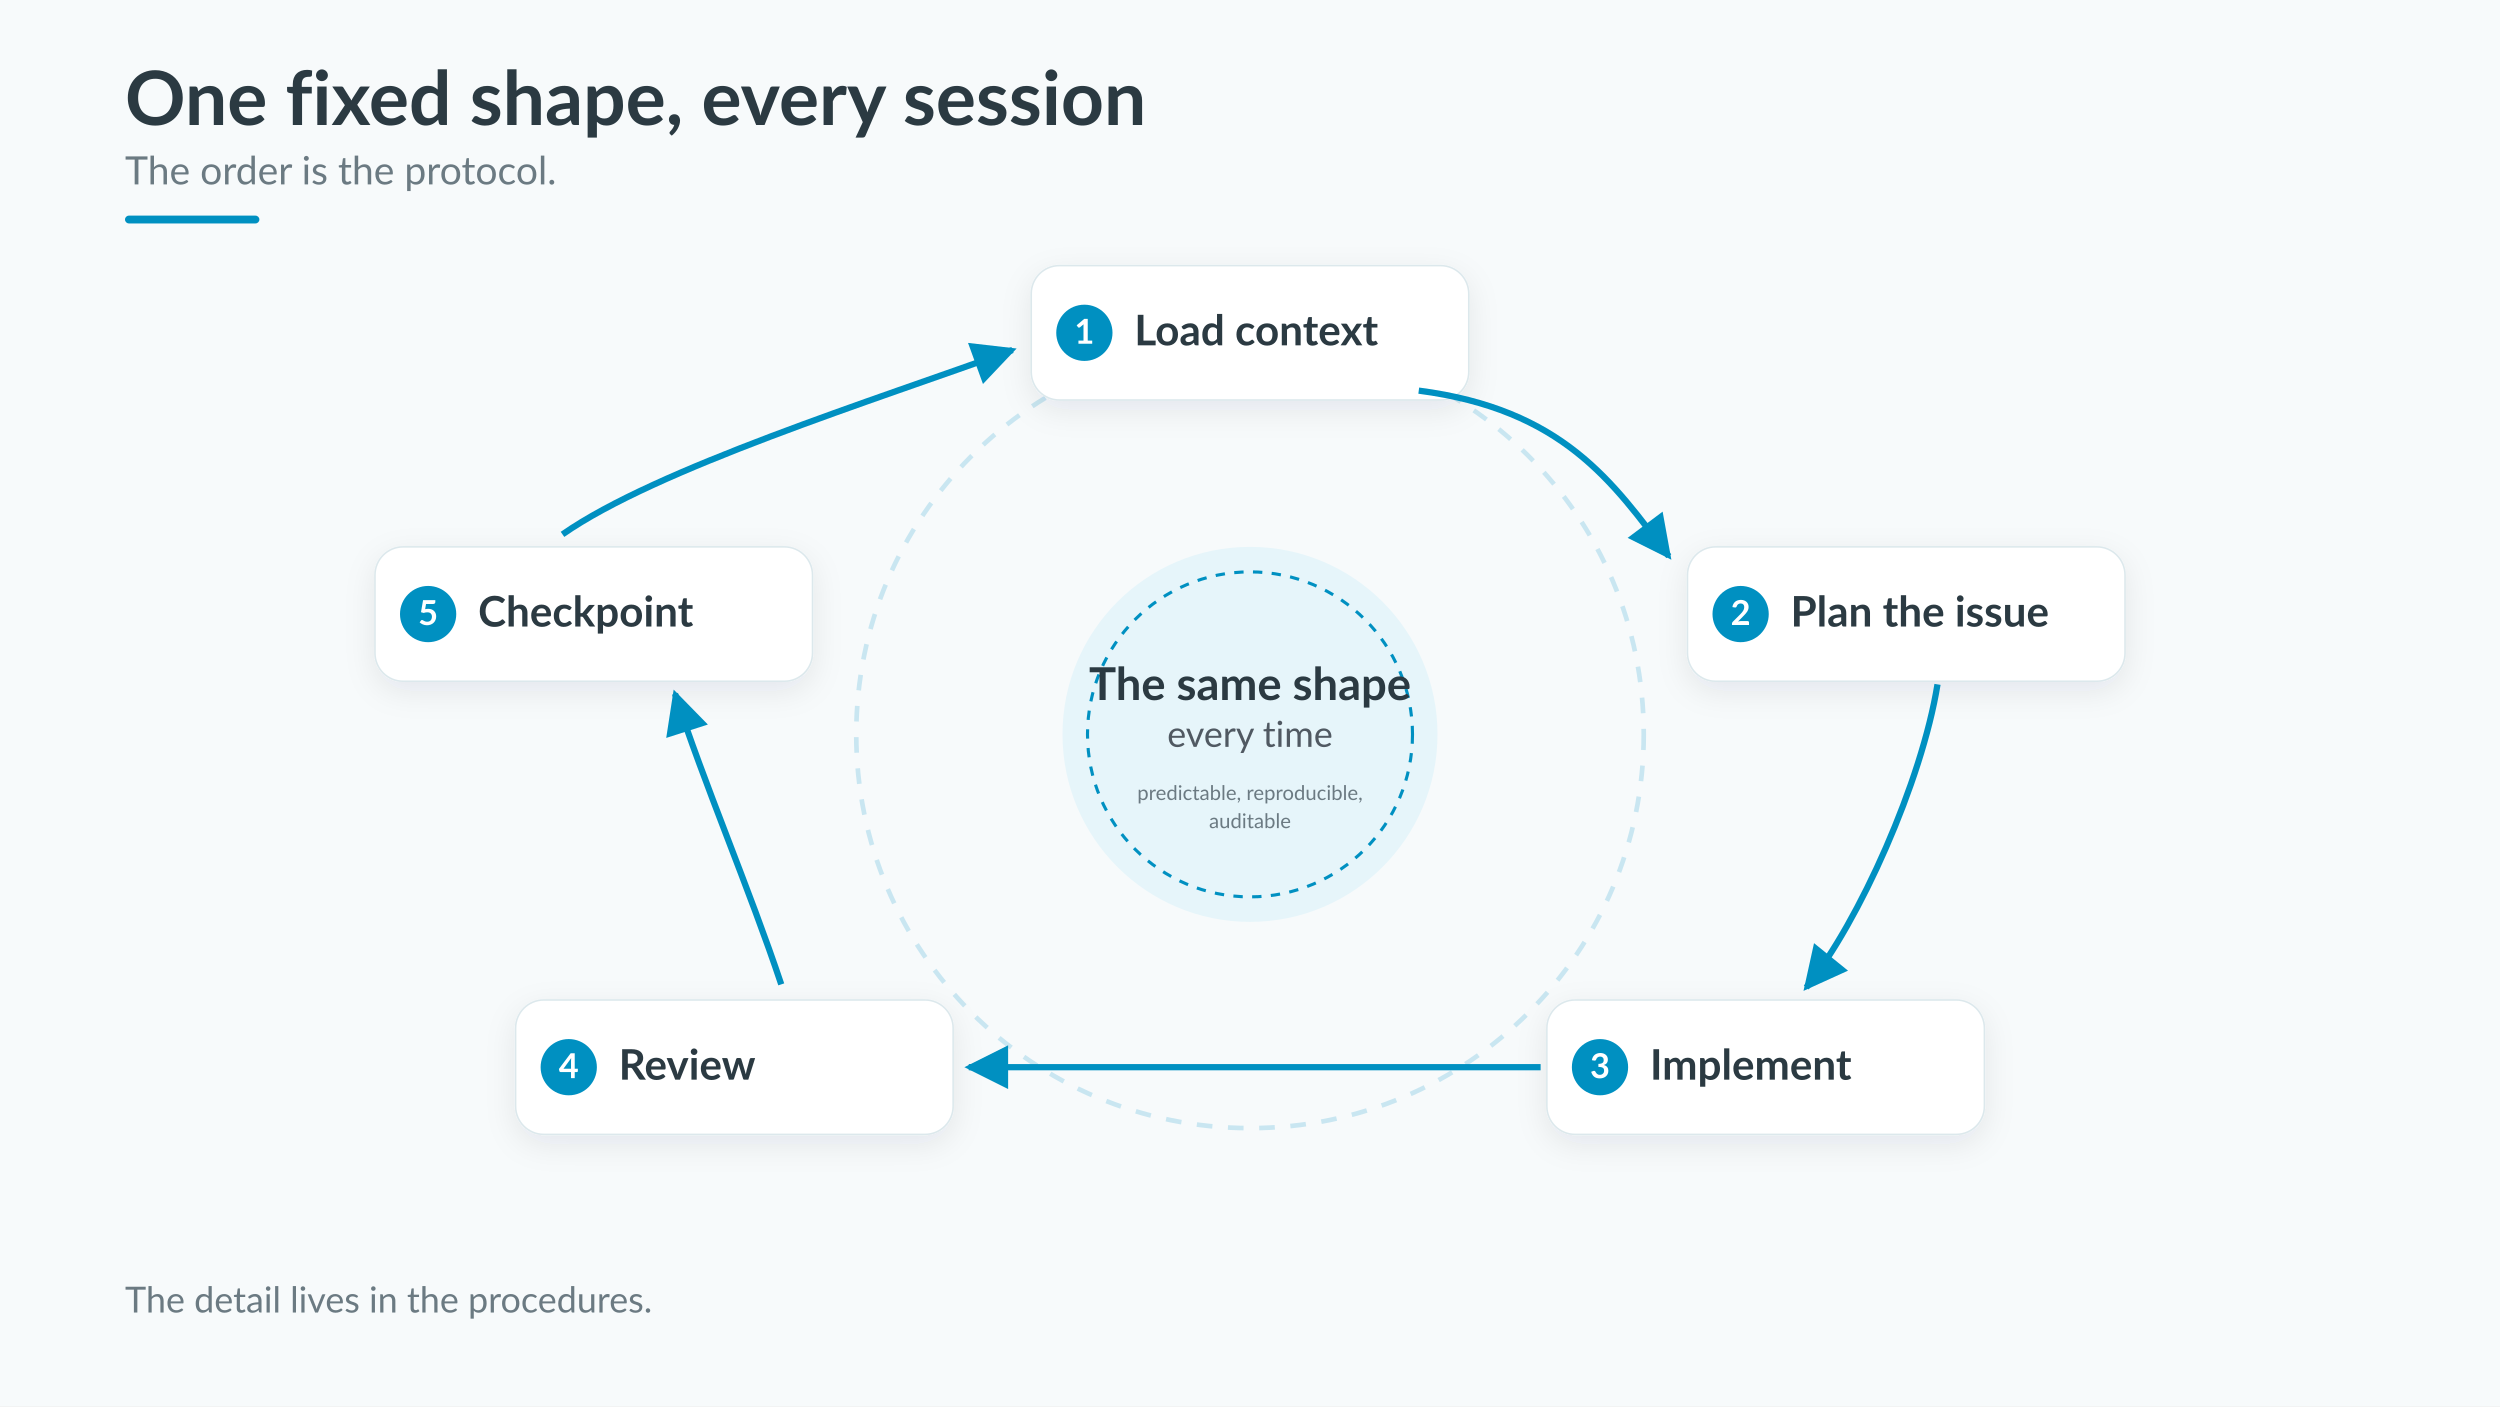
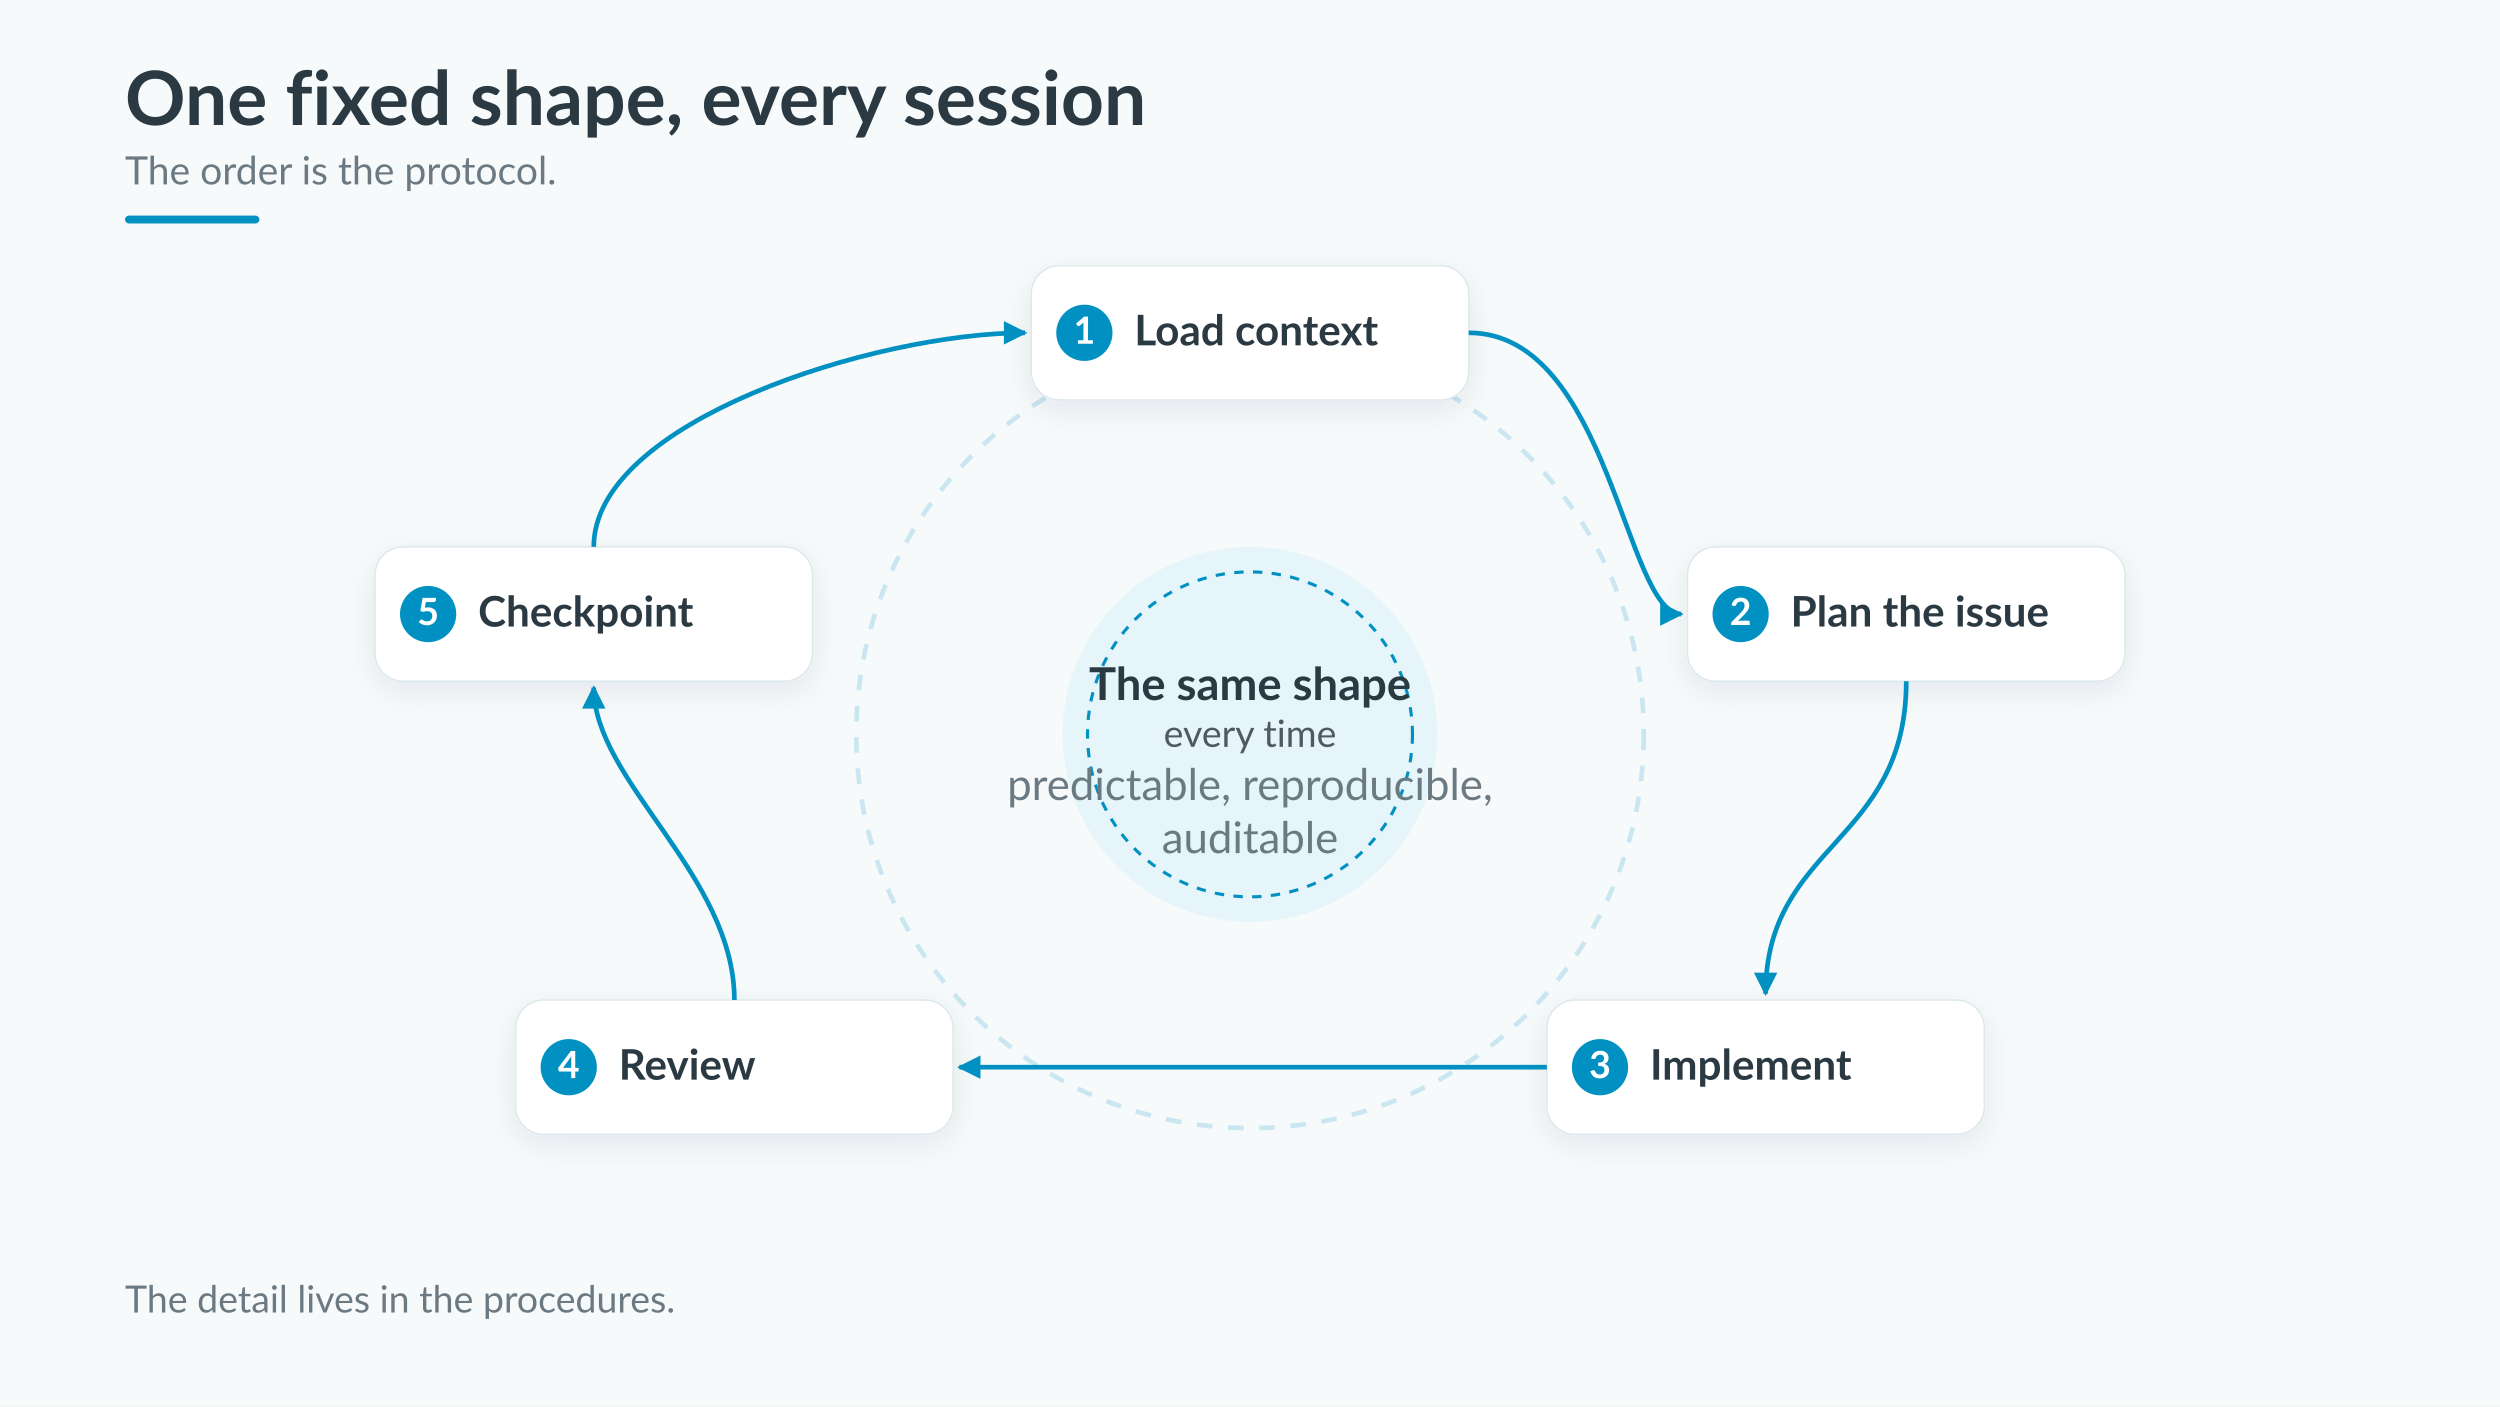
<svg xmlns="http://www.w3.org/2000/svg" viewBox="0 0 1600 900" width="1600" height="900" role="img" aria-labelledby="title desc">
  <style>
    text[font-size="42"] { font-size: 48px; }
    text[font-size="30"] { font-size: 34px; }
    text[font-size="28"] { font-size: 32px; }
    text[font-size="26"] { font-size: 30px; }
    text[font-size="25"] { font-size: 29px; }
    text[font-size="24"] { font-size: 28px; }
    text[font-size="23"] { font-size: 27px; }
    text[font-size="22"] { font-size: 26px; }
    text[font-size="21"] { font-size: 25px; }
    text[font-size="20"] { font-size: 24px; }
-     text[font-size="19"] { font-size: 23px; }
-     text[font-size="18"] { font-size: 22px; }
-     text[font-size="17"] { font-size: 21px; }
-     text[font-size="16"] { font-size: 20px; }
-     text[font-size="15"] { font-size: 19px; }
-     text[font-size="14"] { font-size: 18px; }
+     text[font-size="19"] { font-size: 24px; }
+     text[font-size="18"] { font-size: 24px; }
+     text[font-size="17"] { font-size: 24px; }
+     text[font-size="16"] { font-size: 24px; }
+     text[font-size="15"] { font-size: 24px; }
+     text[font-size="14"] { font-size: 24px; }
  </style>
  <defs>
    <filter id="shadow" x="-20%" y="-20%" width="140%" height="140%">
      <feDropShadow dx="0" dy="6" stdDeviation="10" flood-color="#22313A" flood-opacity="0.08" />
    </filter>
-     <marker id="arrow" viewBox="0 0 10 10" refX="9" refY="5" markerWidth="7" markerHeight="7" orient="auto-start-reverse">
+     <marker id="arrow" viewBox="0 0 10 10" refX="9" refY="5" markerWidth="5" markerHeight="5" orient="auto-start-reverse">
      <path d="M 0 0 L 10 5 L 0 10 z" fill="#0090C1" />
    </marker>
  </defs>
  <rect width="1600" height="900" fill="#F7FAFB" />
  <text x="80" y="80" font-family="Lato, Arial, sans-serif" font-size="42" font-weight="700" fill="#2B3A42">One fixed shape, every session</text>
  <text x="80" y="118" font-family="Lato, Arial, sans-serif" font-size="21" fill="#6B7A82">The order is the protocol.</text>
  <rect x="80" y="138" width="86" height="5" rx="2.5" fill="#0090C1" />
  <circle cx="800" cy="470" r="252" fill="none" stroke="#C9E6F1" stroke-width="3" stroke-dasharray="10 10" />
  <circle cx="800" cy="470" r="120" fill="#E6F5FA" />
  <circle cx="800" cy="470" r="104" fill="none" stroke="#0090C1" stroke-width="2" stroke-dasharray="6 6" />
  <text x="800" y="448" text-anchor="middle" font-family="Lato, Arial, sans-serif" font-size="25" font-weight="700" fill="#2B3A42">The same shape</text>
  <text x="800" y="478" text-anchor="middle" font-family="Lato, Arial, sans-serif" font-size="19" fill="#505962">every time</text>
-   <text x="800" y="512" text-anchor="middle" font-family="Lato, Arial, sans-serif" font-size="13" fill="#6B7A82">predictable, reproducible,</text>
-   <text x="800" y="530" text-anchor="middle" font-family="Lato, Arial, sans-serif" font-size="13" fill="#6B7A82">auditable</text>
+   <text x="800" y="512" text-anchor="middle" font-family="Lato, Arial, sans-serif" font-size="24" fill="#6B7A82">predictable, reproducible,</text>
+   <text x="800" y="546" text-anchor="middle" font-family="Lato, Arial, sans-serif" font-size="24" fill="#6B7A82">auditable</text>
  <g filter="url(#shadow)">
    <rect x="660" y="170" width="280" height="86" rx="18" fill="#FFFFFF" stroke="#DCE8EC" />
    <rect x="1080" y="350" width="280" height="86" rx="18" fill="#FFFFFF" stroke="#DCE8EC" />
    <rect x="990" y="640" width="280" height="86" rx="18" fill="#FFFFFF" stroke="#DCE8EC" />
    <rect x="330" y="640" width="280" height="86" rx="18" fill="#FFFFFF" stroke="#DCE8EC" />
    <rect x="240" y="350" width="280" height="86" rx="18" fill="#FFFFFF" stroke="#DCE8EC" />
  </g>
  <g font-family="Lato, Arial, sans-serif">
    <circle cx="694" cy="213" r="18" fill="#0090C1" />
    <text x="694" y="220" text-anchor="middle" font-size="18" font-weight="700" fill="#FFFFFF">1</text>
    <text x="726" y="221" font-size="23" font-weight="700" fill="#2B3A42">Load context</text>
    <circle cx="1114" cy="393" r="18" fill="#0090C1" />
    <text x="1114" y="400" text-anchor="middle" font-size="18" font-weight="700" fill="#FFFFFF">2</text>
    <text x="1146" y="401" font-size="23" font-weight="700" fill="#2B3A42">Plan the issue</text>
    <circle cx="1024" cy="683" r="18" fill="#0090C1" />
    <text x="1024" y="690" text-anchor="middle" font-size="18" font-weight="700" fill="#FFFFFF">3</text>
    <text x="1056" y="691" font-size="23" font-weight="700" fill="#2B3A42">Implement</text>
    <circle cx="364" cy="683" r="18" fill="#0090C1" />
    <text x="364" y="690" text-anchor="middle" font-size="18" font-weight="700" fill="#FFFFFF">4</text>
    <text x="396" y="691" font-size="23" font-weight="700" fill="#2B3A42">Review</text>
    <circle cx="274" cy="393" r="18" fill="#0090C1" />
    <text x="274" y="400" text-anchor="middle" font-size="18" font-weight="700" fill="#FFFFFF">5</text>
    <text x="306" y="401" font-size="23" font-weight="700" fill="#2B3A42">Checkpoint</text>
  </g>
-   <path d="M 908 250 C 1000 262 1032 308 1068 356" fill="none" stroke="#0090C1" stroke-width="4" marker-end="url(#arrow)" />
-   <path d="M 1240 438 C 1230 500 1190 590 1156 632" fill="none" stroke="#0090C1" stroke-width="4" marker-end="url(#arrow)" />
-   <path d="M 986 683 L 620 683" fill="none" stroke="#0090C1" stroke-width="4" marker-end="url(#arrow)" />
-   <path d="M 500 630 C 480 570 450 500 432 444" fill="none" stroke="#0090C1" stroke-width="4" marker-end="url(#arrow)" />
-   <path d="M 360 342 C 420 300 560 256 648 224" fill="none" stroke="#0090C1" stroke-width="4" marker-end="url(#arrow)" />
+   <path d="M 940 213 C 1030 213 1040 393 1076 393" fill="none" stroke="#0090C1" stroke-width="3" marker-end="url(#arrow)" />
+   <path d="M 1220 436 C 1220 540 1130 540 1130 636" fill="none" stroke="#0090C1" stroke-width="3" marker-end="url(#arrow)" />
+   <path d="M 990 683 L 614 683" fill="none" stroke="#0090C1" stroke-width="3" marker-end="url(#arrow)" />
+   <path d="M 470 640 C 470 560 380 500 380 440" fill="none" stroke="#0090C1" stroke-width="3" marker-end="url(#arrow)" />
+   <path d="M 380 350 C 380 270 560 213 656 213" fill="none" stroke="#0090C1" stroke-width="3" marker-end="url(#arrow)" />
  <text x="80" y="840" font-family="Lato, Arial, sans-serif" font-size="19" fill="#6B7A82">The detail lives in the procedures.</text>
</svg>
